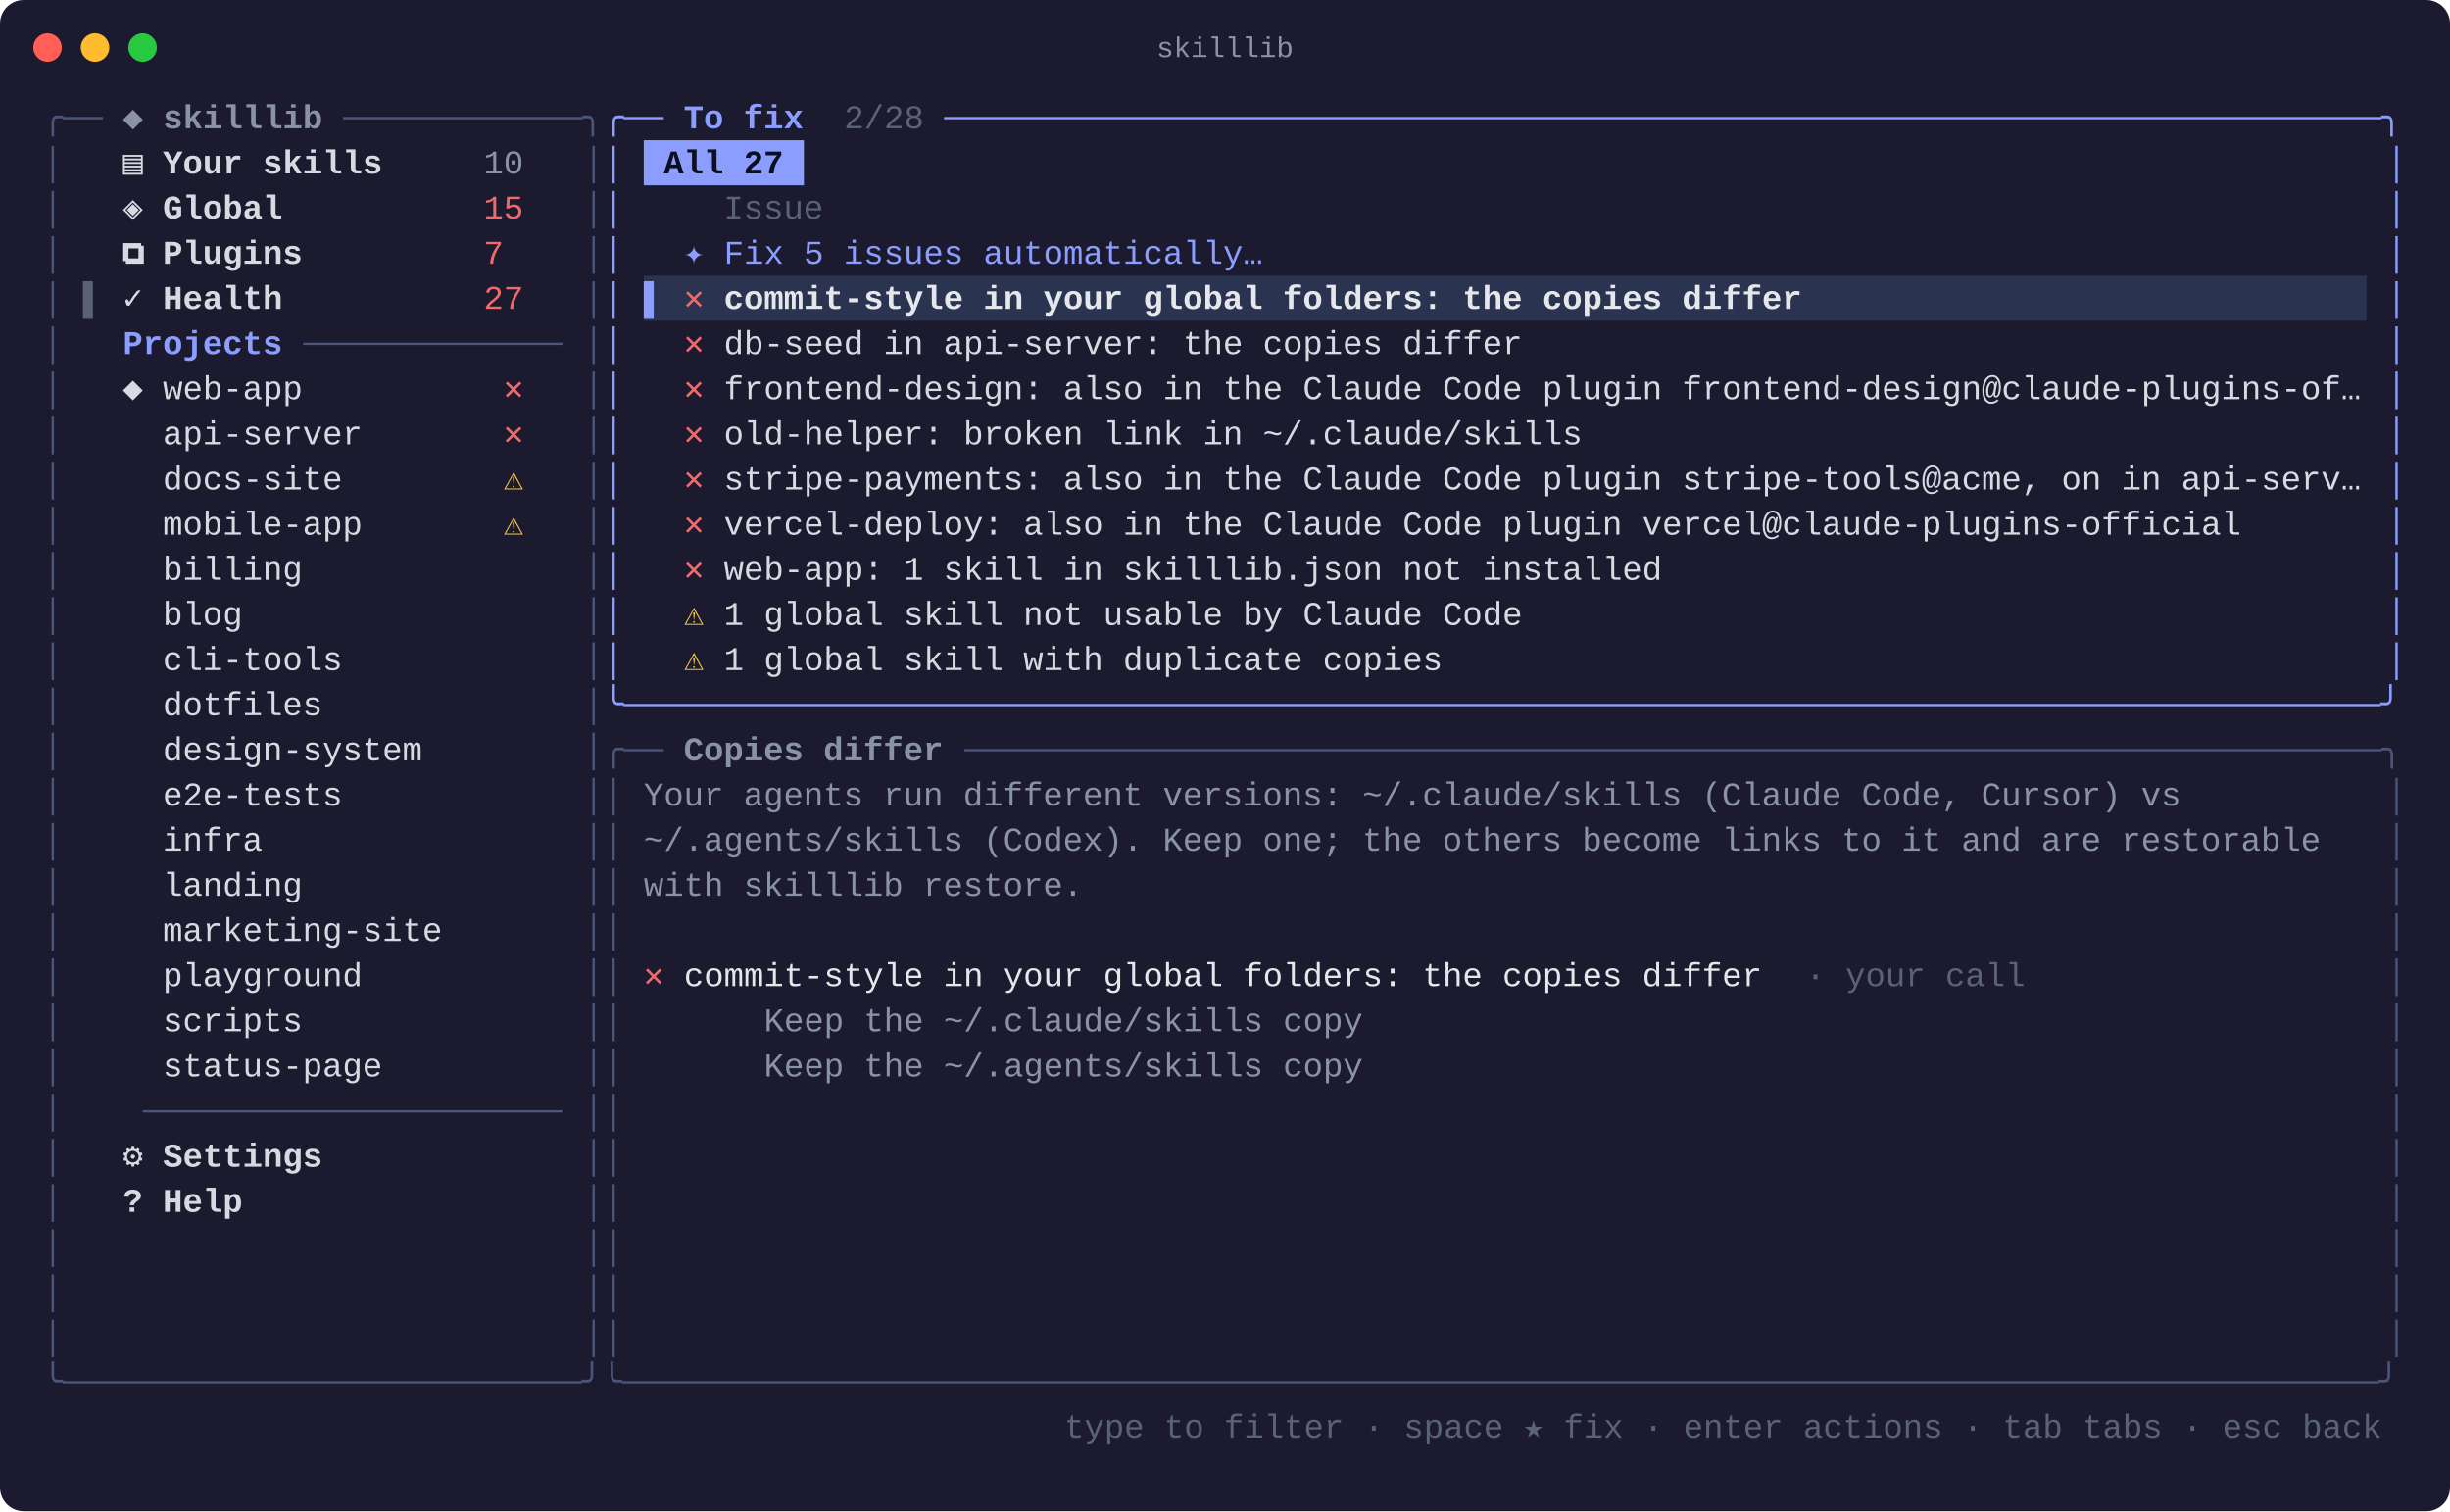
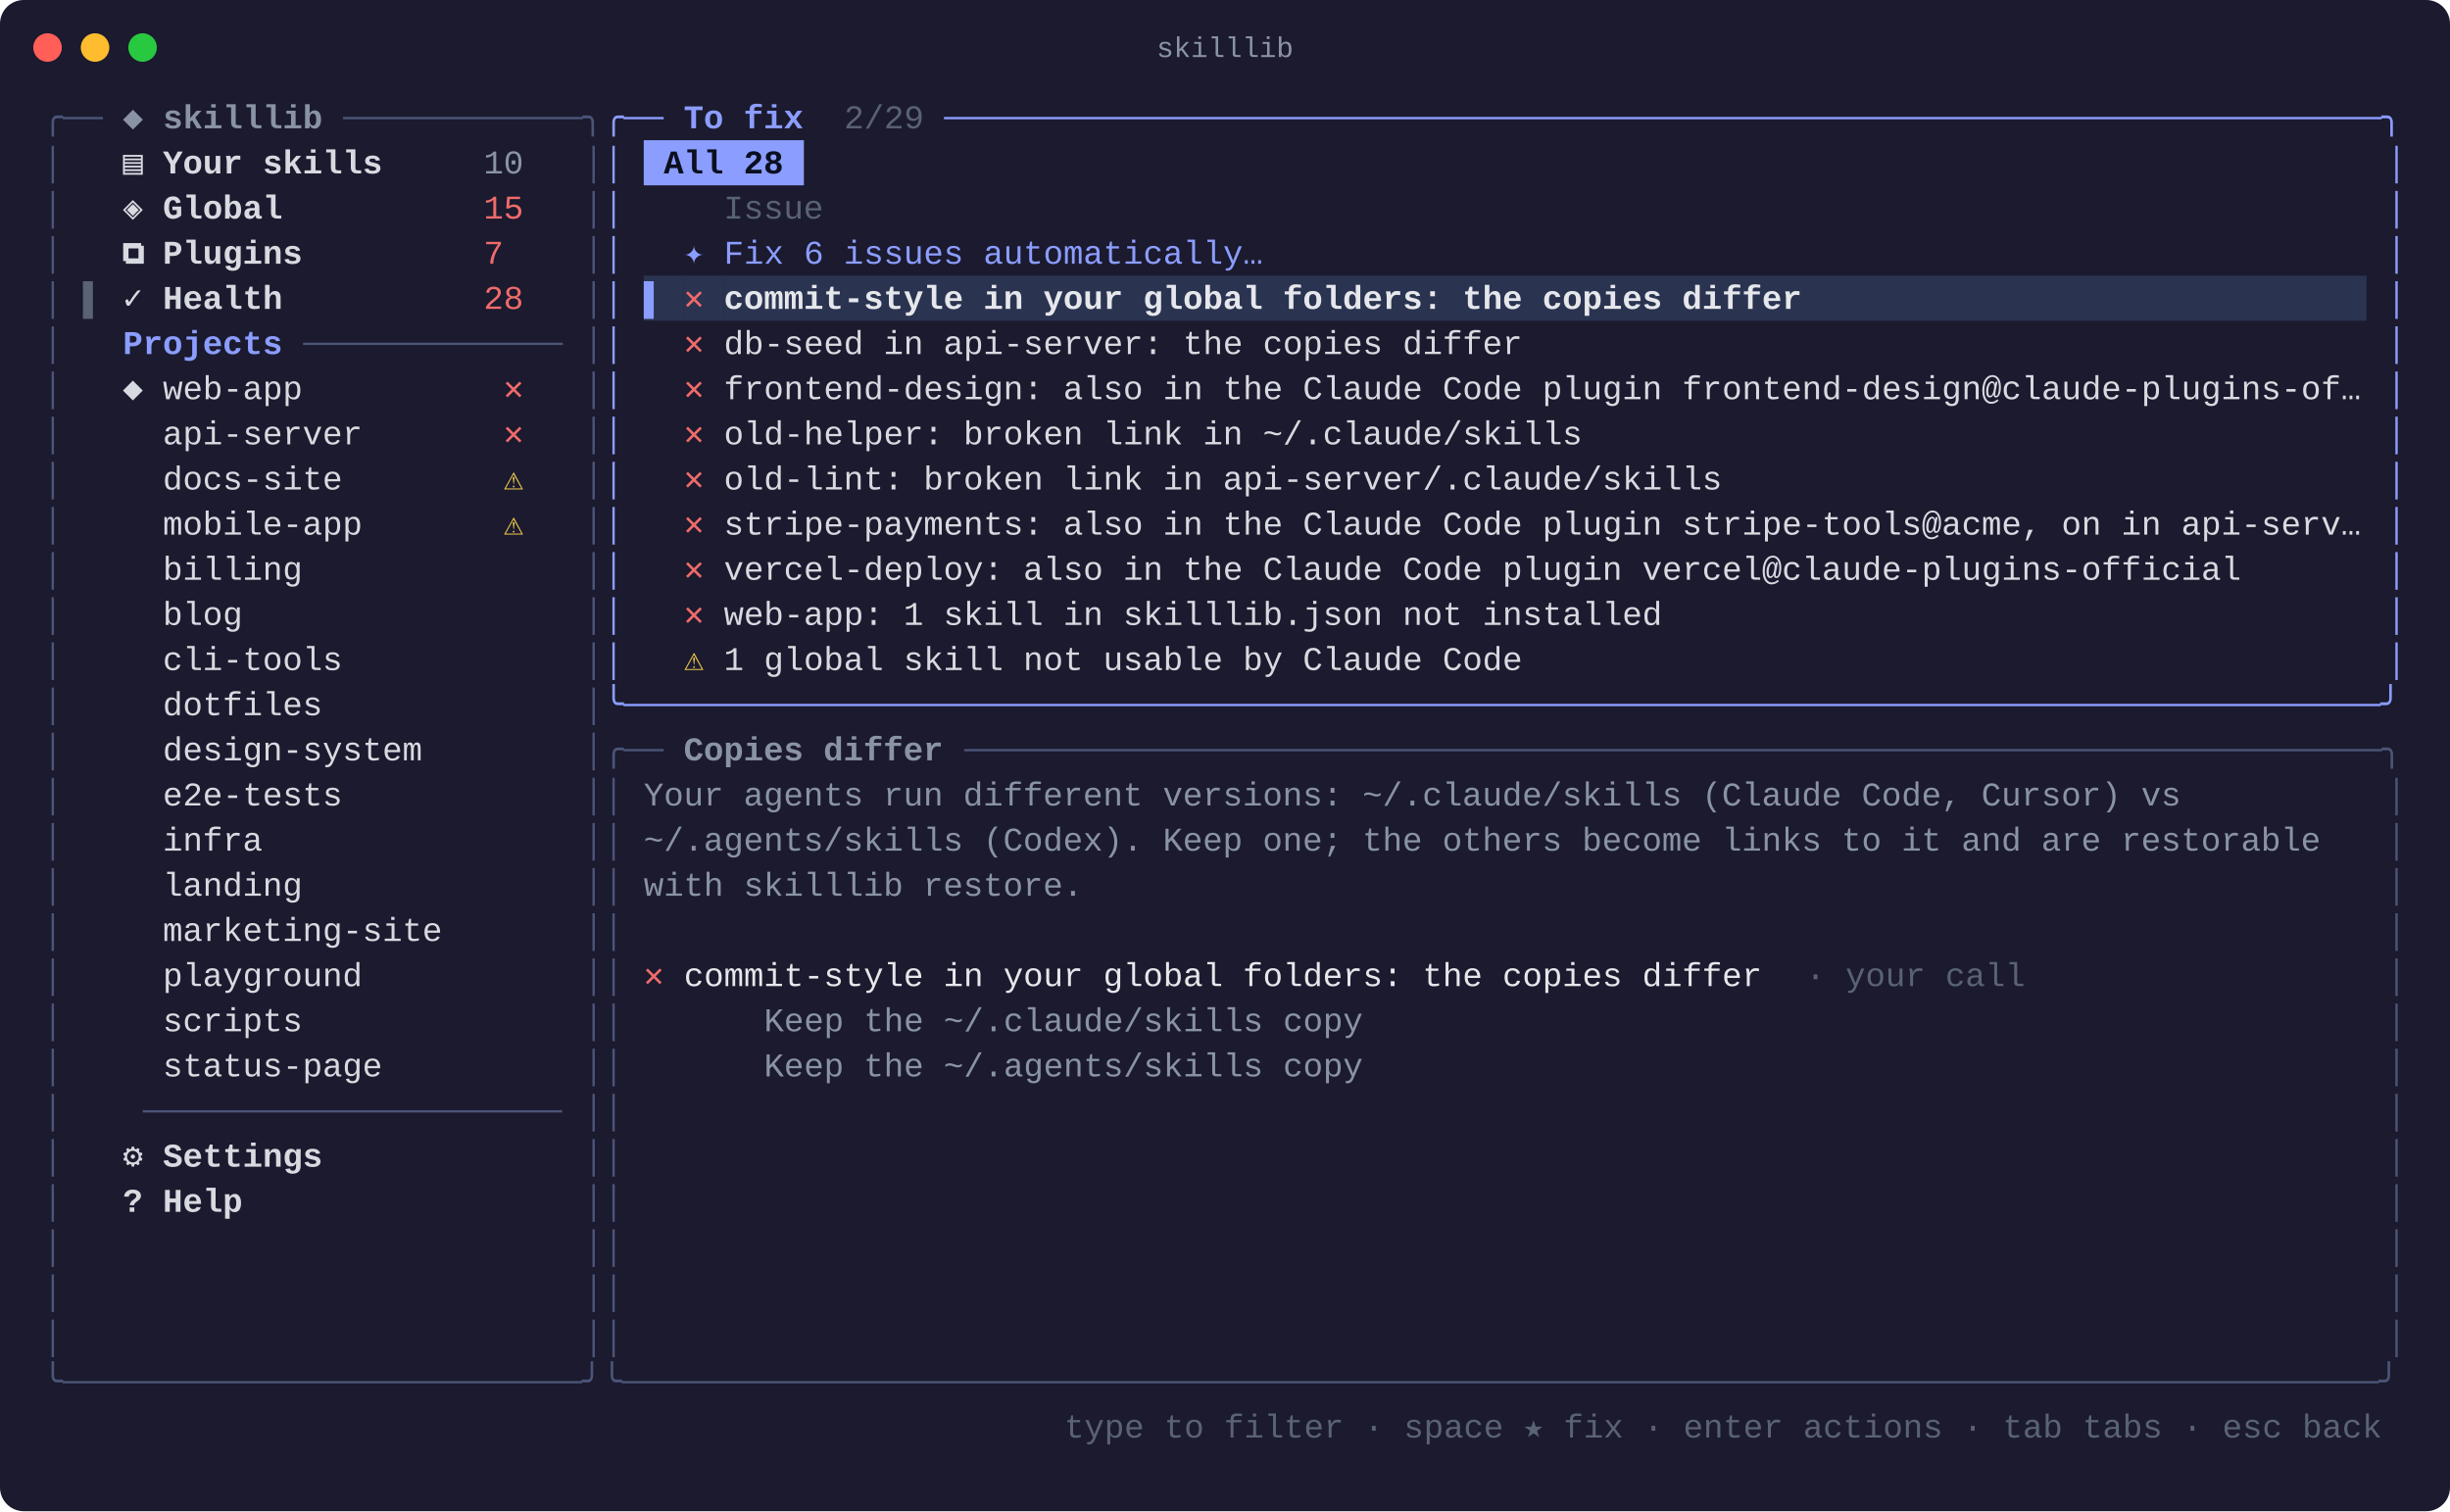
<svg xmlns="http://www.w3.org/2000/svg" width="1031" height="636" viewBox="0 0 1031 636" font-family="SFMono-Regular, Menlo, Consolas, 'Liberation Mono', monospace" font-size="14">
  <rect width="1031" height="636" rx="10" fill="#1b1a2e" />
  <circle cx="20" cy="20" r="6" fill="#ff5f57" />
  <circle cx="40" cy="20" r="6" fill="#febc2e" />
  <circle cx="60" cy="20" r="6" fill="#28c840" />
  <text x="515.5" y="24" fill="#8a93a6" font-size="12" text-anchor="middle">skilllib</text>
  <text x="18.0" y="54.0" fill="#4b5578" xml:space="preserve" textLength="25.3" lengthAdjust="spacingAndGlyphs">╭──</text>
  <text x="43.3" y="54.0" fill="#8a93a6" font-weight="bold" xml:space="preserve" textLength="101.2" lengthAdjust="spacingAndGlyphs"> ◆ skilllib </text>
  <text x="144.4" y="54.0" fill="#4b5578" xml:space="preserve" textLength="109.6" lengthAdjust="spacingAndGlyphs">────────────╮</text>
  <text x="254.0" y="54.0" fill="#8b9dff" xml:space="preserve" textLength="25.3" lengthAdjust="spacingAndGlyphs">╭──</text>
  <text x="279.3" y="54.0" fill="#8b9dff" font-weight="bold" xml:space="preserve" textLength="67.4" lengthAdjust="spacingAndGlyphs"> To fix </text>
-   <text x="346.8" y="54.0" fill="#5a6275" xml:space="preserve" textLength="50.6" lengthAdjust="spacingAndGlyphs"> 2/28 </text>
+   <text x="346.8" y="54.0" fill="#5a6275" xml:space="preserve" textLength="50.6" lengthAdjust="spacingAndGlyphs"> 2/29 </text>
  <text x="397.3" y="54.0" fill="#8b9dff" xml:space="preserve" textLength="615.4" lengthAdjust="spacingAndGlyphs">────────────────────────────────────────────────────────────────────────╮</text>
  <text x="18.0" y="73.0" fill="#4b5578" xml:space="preserve" textLength="8.4" lengthAdjust="spacingAndGlyphs">│</text>
  <text x="51.7" y="73.0" fill="#d7dae0" font-weight="bold" xml:space="preserve" textLength="151.7" lengthAdjust="spacingAndGlyphs">▤ Your skills     </text>
  <text x="203.5" y="73.0" fill="#8a93a6" xml:space="preserve" textLength="33.7" lengthAdjust="spacingAndGlyphs">10  </text>
  <text x="245.6" y="73.0" fill="#4b5578" xml:space="preserve" textLength="8.4" lengthAdjust="spacingAndGlyphs">│</text>
  <text x="254.0" y="73.0" fill="#8b9dff" xml:space="preserve" textLength="8.4" lengthAdjust="spacingAndGlyphs">│</text>
  <rect x="270.9" y="59.0" width="67.4" height="19" fill="#8b9dff" />
-   <text x="270.9" y="73.0" fill="#0b1020" font-weight="bold" xml:space="preserve" textLength="67.4" lengthAdjust="spacingAndGlyphs"> All 27 </text>
+   <text x="270.9" y="73.0" fill="#0b1020" font-weight="bold" xml:space="preserve" textLength="67.4" lengthAdjust="spacingAndGlyphs"> All 28 </text>
  <text x="1004.3" y="73.0" fill="#8b9dff" xml:space="preserve" textLength="8.4" lengthAdjust="spacingAndGlyphs">│</text>
  <text x="18.0" y="92.0" fill="#4b5578" xml:space="preserve" textLength="8.4" lengthAdjust="spacingAndGlyphs">│</text>
  <text x="51.7" y="92.0" fill="#d7dae0" font-weight="bold" xml:space="preserve" textLength="151.7" lengthAdjust="spacingAndGlyphs">◈ Global          </text>
  <text x="203.5" y="92.0" fill="#ef6b6b" xml:space="preserve" textLength="33.7" lengthAdjust="spacingAndGlyphs">15  </text>
  <text x="245.6" y="92.0" fill="#4b5578" xml:space="preserve" textLength="8.4" lengthAdjust="spacingAndGlyphs">│</text>
  <text x="254.0" y="92.0" fill="#8b9dff" xml:space="preserve" textLength="8.4" lengthAdjust="spacingAndGlyphs">│</text>
  <text x="270.9" y="92.0" fill="#5a6275" xml:space="preserve" textLength="725.0" lengthAdjust="spacingAndGlyphs">    Issue                                                                             </text>
  <text x="1004.3" y="92.0" fill="#8b9dff" xml:space="preserve" textLength="8.4" lengthAdjust="spacingAndGlyphs">│</text>
  <text x="18.0" y="111.0" fill="#4b5578" xml:space="preserve" textLength="8.4" lengthAdjust="spacingAndGlyphs">│</text>
  <text x="51.7" y="111.0" fill="#d7dae0" font-weight="bold" xml:space="preserve" textLength="151.7" lengthAdjust="spacingAndGlyphs">⧉ Plugins         </text>
  <text x="203.5" y="111.0" fill="#ef6b6b" xml:space="preserve" textLength="33.7" lengthAdjust="spacingAndGlyphs">7   </text>
  <text x="245.6" y="111.0" fill="#4b5578" xml:space="preserve" textLength="8.4" lengthAdjust="spacingAndGlyphs">│</text>
  <text x="254.0" y="111.0" fill="#8b9dff" xml:space="preserve" textLength="8.4" lengthAdjust="spacingAndGlyphs">│</text>
-   <text x="287.8" y="111.0" fill="#8b9dff" xml:space="preserve" textLength="708.1" lengthAdjust="spacingAndGlyphs">✦ Fix 5 issues automatically…                                                       </text>
+   <text x="287.8" y="111.0" fill="#8b9dff" xml:space="preserve" textLength="708.1" lengthAdjust="spacingAndGlyphs">✦ Fix 6 issues automatically…                                                       </text>
  <text x="1004.3" y="111.0" fill="#8b9dff" xml:space="preserve" textLength="8.4" lengthAdjust="spacingAndGlyphs">│</text>
  <text x="18.0" y="130.0" fill="#4b5578" xml:space="preserve" textLength="8.4" lengthAdjust="spacingAndGlyphs">│</text>
  <text x="34.9" y="130.0" fill="#5a6275" xml:space="preserve" textLength="16.9" lengthAdjust="spacingAndGlyphs">▌ </text>
  <text x="51.7" y="130.0" fill="#d7dae0" font-weight="bold" xml:space="preserve" textLength="151.7" lengthAdjust="spacingAndGlyphs">✓ Health          </text>
-   <text x="203.5" y="130.0" fill="#ef6b6b" xml:space="preserve" textLength="33.7" lengthAdjust="spacingAndGlyphs">27  </text>
+   <text x="203.5" y="130.0" fill="#ef6b6b" xml:space="preserve" textLength="33.7" lengthAdjust="spacingAndGlyphs">28  </text>
  <text x="245.6" y="130.0" fill="#4b5578" xml:space="preserve" textLength="8.4" lengthAdjust="spacingAndGlyphs">│</text>
  <text x="254.0" y="130.0" fill="#8b9dff" xml:space="preserve" textLength="8.4" lengthAdjust="spacingAndGlyphs">│</text>
  <rect x="270.9" y="116.0" width="16.9" height="19" fill="#2a3350" />
  <text x="270.9" y="130.0" fill="#8b9dff" xml:space="preserve" textLength="16.9" lengthAdjust="spacingAndGlyphs">▌ </text>
  <rect x="287.8" y="116.0" width="16.9" height="19" fill="#2a3350" />
  <text x="287.8" y="130.0" fill="#ef6b6b" xml:space="preserve" textLength="16.9" lengthAdjust="spacingAndGlyphs">✕ </text>
  <rect x="304.6" y="116.0" width="691.3" height="19" fill="#2a3350" />
  <text x="304.6" y="130.0" fill="#e5e7eb" font-weight="bold" xml:space="preserve" textLength="691.3" lengthAdjust="spacingAndGlyphs">commit-style in your global folders: the copies differ                            </text>
  <text x="1004.3" y="130.0" fill="#8b9dff" xml:space="preserve" textLength="8.4" lengthAdjust="spacingAndGlyphs">│</text>
  <text x="18.0" y="149.0" fill="#4b5578" xml:space="preserve" textLength="8.4" lengthAdjust="spacingAndGlyphs">│</text>
  <text x="34.9" y="149.0" fill="#8b9dff" font-weight="bold" xml:space="preserve" textLength="92.7" lengthAdjust="spacingAndGlyphs">  Projects </text>
  <text x="127.6" y="149.0" fill="#4b5578" xml:space="preserve" textLength="109.6" lengthAdjust="spacingAndGlyphs">─────────────</text>
  <text x="245.6" y="149.0" fill="#4b5578" xml:space="preserve" textLength="8.4" lengthAdjust="spacingAndGlyphs">│</text>
  <text x="254.0" y="149.0" fill="#8b9dff" xml:space="preserve" textLength="8.4" lengthAdjust="spacingAndGlyphs">│</text>
  <text x="287.8" y="149.0" fill="#ef6b6b" xml:space="preserve" textLength="16.9" lengthAdjust="spacingAndGlyphs">✕ </text>
  <text x="304.6" y="149.0" fill="#d7dae0" xml:space="preserve" textLength="699.7" lengthAdjust="spacingAndGlyphs">db-seed in api-server: the copies differ                                           </text>
  <text x="1004.3" y="149.0" fill="#8b9dff" xml:space="preserve" textLength="8.4" lengthAdjust="spacingAndGlyphs">│</text>
  <text x="18.0" y="168.0" fill="#4b5578" xml:space="preserve" textLength="8.4" lengthAdjust="spacingAndGlyphs">│</text>
  <text x="51.7" y="168.0" fill="#d7dae0" xml:space="preserve" textLength="160.2" lengthAdjust="spacingAndGlyphs">◆ web-app          </text>
  <text x="211.9" y="168.0" fill="#ef6b6b" xml:space="preserve" textLength="25.3" lengthAdjust="spacingAndGlyphs">✕  </text>
  <text x="245.6" y="168.0" fill="#4b5578" xml:space="preserve" textLength="8.4" lengthAdjust="spacingAndGlyphs">│</text>
  <text x="254.0" y="168.0" fill="#8b9dff" xml:space="preserve" textLength="8.4" lengthAdjust="spacingAndGlyphs">│</text>
  <text x="287.8" y="168.0" fill="#ef6b6b" xml:space="preserve" textLength="16.9" lengthAdjust="spacingAndGlyphs">✕ </text>
  <text x="304.6" y="168.0" fill="#d7dae0" xml:space="preserve" textLength="699.7" lengthAdjust="spacingAndGlyphs">frontend-design: also in the Claude Code plugin frontend-design@claude-plugins-of… </text>
  <text x="1004.3" y="168.0" fill="#8b9dff" xml:space="preserve" textLength="8.4" lengthAdjust="spacingAndGlyphs">│</text>
  <text x="18.0" y="187.0" fill="#4b5578" xml:space="preserve" textLength="8.4" lengthAdjust="spacingAndGlyphs">│</text>
  <text x="51.7" y="187.0" fill="#d7dae0" xml:space="preserve" textLength="160.2" lengthAdjust="spacingAndGlyphs">  api-server       </text>
  <text x="211.9" y="187.0" fill="#ef6b6b" xml:space="preserve" textLength="25.3" lengthAdjust="spacingAndGlyphs">✕  </text>
  <text x="245.6" y="187.0" fill="#4b5578" xml:space="preserve" textLength="8.4" lengthAdjust="spacingAndGlyphs">│</text>
  <text x="254.0" y="187.0" fill="#8b9dff" xml:space="preserve" textLength="8.4" lengthAdjust="spacingAndGlyphs">│</text>
  <text x="287.8" y="187.0" fill="#ef6b6b" xml:space="preserve" textLength="16.9" lengthAdjust="spacingAndGlyphs">✕ </text>
  <text x="304.6" y="187.0" fill="#d7dae0" xml:space="preserve" textLength="699.7" lengthAdjust="spacingAndGlyphs">old-helper: broken link in ~/.claude/skills                                        </text>
  <text x="1004.3" y="187.0" fill="#8b9dff" xml:space="preserve" textLength="8.4" lengthAdjust="spacingAndGlyphs">│</text>
  <text x="18.0" y="206.0" fill="#4b5578" xml:space="preserve" textLength="8.4" lengthAdjust="spacingAndGlyphs">│</text>
  <text x="51.7" y="206.0" fill="#d7dae0" xml:space="preserve" textLength="160.2" lengthAdjust="spacingAndGlyphs">  docs-site        </text>
  <text x="211.9" y="206.0" fill="#f2c94c" xml:space="preserve" textLength="25.3" lengthAdjust="spacingAndGlyphs">⚠  </text>
  <text x="245.6" y="206.0" fill="#4b5578" xml:space="preserve" textLength="8.4" lengthAdjust="spacingAndGlyphs">│</text>
  <text x="254.0" y="206.0" fill="#8b9dff" xml:space="preserve" textLength="8.4" lengthAdjust="spacingAndGlyphs">│</text>
  <text x="287.8" y="206.0" fill="#ef6b6b" xml:space="preserve" textLength="16.9" lengthAdjust="spacingAndGlyphs">✕ </text>
-   <text x="304.6" y="206.0" fill="#d7dae0" xml:space="preserve" textLength="699.7" lengthAdjust="spacingAndGlyphs">stripe-payments: also in the Claude Code plugin stripe-tools@acme, on in api-serv… </text>
+   <text x="304.6" y="206.0" fill="#d7dae0" xml:space="preserve" textLength="699.7" lengthAdjust="spacingAndGlyphs">old-lint: broken link in api-server/.claude/skills                                 </text>
  <text x="1004.3" y="206.0" fill="#8b9dff" xml:space="preserve" textLength="8.4" lengthAdjust="spacingAndGlyphs">│</text>
  <text x="18.0" y="225.0" fill="#4b5578" xml:space="preserve" textLength="8.4" lengthAdjust="spacingAndGlyphs">│</text>
  <text x="51.7" y="225.0" fill="#d7dae0" xml:space="preserve" textLength="160.2" lengthAdjust="spacingAndGlyphs">  mobile-app       </text>
  <text x="211.9" y="225.0" fill="#f2c94c" xml:space="preserve" textLength="25.3" lengthAdjust="spacingAndGlyphs">⚠  </text>
  <text x="245.6" y="225.0" fill="#4b5578" xml:space="preserve" textLength="8.4" lengthAdjust="spacingAndGlyphs">│</text>
  <text x="254.0" y="225.0" fill="#8b9dff" xml:space="preserve" textLength="8.4" lengthAdjust="spacingAndGlyphs">│</text>
  <text x="287.8" y="225.0" fill="#ef6b6b" xml:space="preserve" textLength="16.9" lengthAdjust="spacingAndGlyphs">✕ </text>
-   <text x="304.6" y="225.0" fill="#d7dae0" xml:space="preserve" textLength="699.7" lengthAdjust="spacingAndGlyphs">vercel-deploy: also in the Claude Code plugin vercel@claude-plugins-official       </text>
+   <text x="304.6" y="225.0" fill="#d7dae0" xml:space="preserve" textLength="699.7" lengthAdjust="spacingAndGlyphs">stripe-payments: also in the Claude Code plugin stripe-tools@acme, on in api-serv… </text>
  <text x="1004.3" y="225.0" fill="#8b9dff" xml:space="preserve" textLength="8.4" lengthAdjust="spacingAndGlyphs">│</text>
  <text x="18.0" y="244.0" fill="#4b5578" xml:space="preserve" textLength="8.4" lengthAdjust="spacingAndGlyphs">│</text>
  <text x="51.7" y="244.0" fill="#d7dae0" xml:space="preserve" textLength="193.9" lengthAdjust="spacingAndGlyphs">  billing              </text>
  <text x="245.6" y="244.0" fill="#4b5578" xml:space="preserve" textLength="8.4" lengthAdjust="spacingAndGlyphs">│</text>
  <text x="254.0" y="244.0" fill="#8b9dff" xml:space="preserve" textLength="8.4" lengthAdjust="spacingAndGlyphs">│</text>
  <text x="287.8" y="244.0" fill="#ef6b6b" xml:space="preserve" textLength="16.9" lengthAdjust="spacingAndGlyphs">✕ </text>
-   <text x="304.6" y="244.0" fill="#d7dae0" xml:space="preserve" textLength="699.7" lengthAdjust="spacingAndGlyphs">web-app: 1 skill in skilllib.json not installed                                    </text>
+   <text x="304.6" y="244.0" fill="#d7dae0" xml:space="preserve" textLength="699.7" lengthAdjust="spacingAndGlyphs">vercel-deploy: also in the Claude Code plugin vercel@claude-plugins-official       </text>
  <text x="1004.3" y="244.0" fill="#8b9dff" xml:space="preserve" textLength="8.4" lengthAdjust="spacingAndGlyphs">│</text>
  <text x="18.0" y="263.0" fill="#4b5578" xml:space="preserve" textLength="8.4" lengthAdjust="spacingAndGlyphs">│</text>
  <text x="51.7" y="263.0" fill="#d7dae0" xml:space="preserve" textLength="193.9" lengthAdjust="spacingAndGlyphs">  blog                 </text>
  <text x="245.6" y="263.0" fill="#4b5578" xml:space="preserve" textLength="8.4" lengthAdjust="spacingAndGlyphs">│</text>
  <text x="254.0" y="263.0" fill="#8b9dff" xml:space="preserve" textLength="8.4" lengthAdjust="spacingAndGlyphs">│</text>
-   <text x="287.8" y="263.0" fill="#f2c94c" xml:space="preserve" textLength="16.9" lengthAdjust="spacingAndGlyphs">⚠ </text>
-   <text x="304.6" y="263.0" fill="#d7dae0" xml:space="preserve" textLength="699.7" lengthAdjust="spacingAndGlyphs">1 global skill not usable by Claude Code                                           </text>
+   <text x="287.8" y="263.0" fill="#ef6b6b" xml:space="preserve" textLength="16.9" lengthAdjust="spacingAndGlyphs">✕ </text>
+   <text x="304.6" y="263.0" fill="#d7dae0" xml:space="preserve" textLength="699.7" lengthAdjust="spacingAndGlyphs">web-app: 1 skill in skilllib.json not installed                                    </text>
  <text x="1004.3" y="263.0" fill="#8b9dff" xml:space="preserve" textLength="8.4" lengthAdjust="spacingAndGlyphs">│</text>
  <text x="18.0" y="282.0" fill="#4b5578" xml:space="preserve" textLength="8.4" lengthAdjust="spacingAndGlyphs">│</text>
  <text x="51.7" y="282.0" fill="#d7dae0" xml:space="preserve" textLength="193.9" lengthAdjust="spacingAndGlyphs">  cli-tools            </text>
  <text x="245.6" y="282.0" fill="#4b5578" xml:space="preserve" textLength="8.4" lengthAdjust="spacingAndGlyphs">│</text>
  <text x="254.0" y="282.0" fill="#8b9dff" xml:space="preserve" textLength="8.4" lengthAdjust="spacingAndGlyphs">│</text>
  <text x="287.8" y="282.0" fill="#f2c94c" xml:space="preserve" textLength="16.9" lengthAdjust="spacingAndGlyphs">⚠ </text>
-   <text x="304.6" y="282.0" fill="#d7dae0" xml:space="preserve" textLength="699.7" lengthAdjust="spacingAndGlyphs">1 global skill with duplicate copies                                               </text>
+   <text x="304.6" y="282.0" fill="#d7dae0" xml:space="preserve" textLength="699.7" lengthAdjust="spacingAndGlyphs">1 global skill not usable by Claude Code                                           </text>
  <text x="1004.3" y="282.0" fill="#8b9dff" xml:space="preserve" textLength="8.4" lengthAdjust="spacingAndGlyphs">│</text>
  <text x="18.0" y="301.0" fill="#4b5578" xml:space="preserve" textLength="8.4" lengthAdjust="spacingAndGlyphs">│</text>
  <text x="51.7" y="301.0" fill="#d7dae0" xml:space="preserve" textLength="193.9" lengthAdjust="spacingAndGlyphs">  dotfiles             </text>
  <text x="245.6" y="301.0" fill="#4b5578" xml:space="preserve" textLength="8.4" lengthAdjust="spacingAndGlyphs">│</text>
  <text x="254.0" y="301.0" fill="#8b9dff" xml:space="preserve" textLength="758.7" lengthAdjust="spacingAndGlyphs">╰────────────────────────────────────────────────────────────────────────────────────────╯</text>
  <text x="18.0" y="320.0" fill="#4b5578" xml:space="preserve" textLength="8.4" lengthAdjust="spacingAndGlyphs">│</text>
  <text x="51.7" y="320.0" fill="#d7dae0" xml:space="preserve" textLength="193.9" lengthAdjust="spacingAndGlyphs">  design-system        </text>
  <text x="245.6" y="320.0" fill="#4b5578" xml:space="preserve" textLength="33.7" lengthAdjust="spacingAndGlyphs">│╭──</text>
  <text x="279.3" y="320.0" fill="#8a93a6" font-weight="bold" xml:space="preserve" textLength="126.4" lengthAdjust="spacingAndGlyphs"> Copies differ </text>
  <text x="405.8" y="320.0" fill="#4b5578" xml:space="preserve" textLength="607.0" lengthAdjust="spacingAndGlyphs">───────────────────────────────────────────────────────────────────────╮</text>
  <text x="18.0" y="339.0" fill="#4b5578" xml:space="preserve" textLength="8.4" lengthAdjust="spacingAndGlyphs">│</text>
  <text x="51.7" y="339.0" fill="#d7dae0" xml:space="preserve" textLength="193.9" lengthAdjust="spacingAndGlyphs">  e2e-tests            </text>
  <text x="245.6" y="339.0" fill="#4b5578" xml:space="preserve" textLength="16.9" lengthAdjust="spacingAndGlyphs">││</text>
  <text x="270.9" y="339.0" fill="#8a93a6" xml:space="preserve" textLength="649.1" lengthAdjust="spacingAndGlyphs">Your agents run different versions: ~/.claude/skills (Claude Code, Cursor) vs</text>
  <text x="1004.3" y="339.0" fill="#4b5578" xml:space="preserve" textLength="8.4" lengthAdjust="spacingAndGlyphs">│</text>
  <text x="18.0" y="358.0" fill="#4b5578" xml:space="preserve" textLength="8.4" lengthAdjust="spacingAndGlyphs">│</text>
  <text x="51.7" y="358.0" fill="#d7dae0" xml:space="preserve" textLength="193.9" lengthAdjust="spacingAndGlyphs">  infra                </text>
  <text x="245.6" y="358.0" fill="#4b5578" xml:space="preserve" textLength="16.9" lengthAdjust="spacingAndGlyphs">││</text>
  <text x="270.9" y="358.0" fill="#8a93a6" xml:space="preserve" textLength="708.1" lengthAdjust="spacingAndGlyphs">~/.agents/skills (Codex). Keep one; the others become links to it and are restorable</text>
  <text x="1004.3" y="358.0" fill="#4b5578" xml:space="preserve" textLength="8.4" lengthAdjust="spacingAndGlyphs">│</text>
  <text x="18.0" y="377.0" fill="#4b5578" xml:space="preserve" textLength="8.4" lengthAdjust="spacingAndGlyphs">│</text>
  <text x="51.7" y="377.0" fill="#d7dae0" xml:space="preserve" textLength="193.9" lengthAdjust="spacingAndGlyphs">  landing              </text>
  <text x="245.6" y="377.0" fill="#4b5578" xml:space="preserve" textLength="16.9" lengthAdjust="spacingAndGlyphs">││</text>
  <text x="270.9" y="377.0" fill="#8a93a6" xml:space="preserve" textLength="185.5" lengthAdjust="spacingAndGlyphs">with skilllib restore.</text>
  <text x="1004.3" y="377.0" fill="#4b5578" xml:space="preserve" textLength="8.4" lengthAdjust="spacingAndGlyphs">│</text>
  <text x="18.0" y="396.0" fill="#4b5578" xml:space="preserve" textLength="8.4" lengthAdjust="spacingAndGlyphs">│</text>
  <text x="51.7" y="396.0" fill="#d7dae0" xml:space="preserve" textLength="193.9" lengthAdjust="spacingAndGlyphs">  marketing-site       </text>
  <text x="245.6" y="396.0" fill="#4b5578" xml:space="preserve" textLength="16.9" lengthAdjust="spacingAndGlyphs">││</text>
  <text x="1004.3" y="396.0" fill="#4b5578" xml:space="preserve" textLength="8.4" lengthAdjust="spacingAndGlyphs">│</text>
  <text x="18.0" y="415.0" fill="#4b5578" xml:space="preserve" textLength="8.4" lengthAdjust="spacingAndGlyphs">│</text>
  <text x="51.7" y="415.0" fill="#d7dae0" xml:space="preserve" textLength="193.9" lengthAdjust="spacingAndGlyphs">  playground           </text>
  <text x="245.6" y="415.0" fill="#4b5578" xml:space="preserve" textLength="16.9" lengthAdjust="spacingAndGlyphs">││</text>
  <text x="270.9" y="415.0" fill="#ef6b6b" xml:space="preserve" textLength="16.9" lengthAdjust="spacingAndGlyphs">✕ </text>
  <text x="287.8" y="415.0" fill="#e5e7eb" xml:space="preserve" textLength="455.2" lengthAdjust="spacingAndGlyphs">commit-style in your global folders: the copies differ</text>
  <text x="743.0" y="415.0" fill="#5a6275" xml:space="preserve" textLength="109.6" lengthAdjust="spacingAndGlyphs">  · your call</text>
  <text x="1004.3" y="415.0" fill="#4b5578" xml:space="preserve" textLength="8.4" lengthAdjust="spacingAndGlyphs">│</text>
  <text x="18.0" y="434.0" fill="#4b5578" xml:space="preserve" textLength="8.4" lengthAdjust="spacingAndGlyphs">│</text>
  <text x="51.7" y="434.0" fill="#d7dae0" xml:space="preserve" textLength="193.9" lengthAdjust="spacingAndGlyphs">  scripts              </text>
  <text x="245.6" y="434.0" fill="#4b5578" xml:space="preserve" textLength="16.9" lengthAdjust="spacingAndGlyphs">││</text>
  <text x="321.5" y="434.0" fill="#8a93a6" xml:space="preserve" textLength="252.9" lengthAdjust="spacingAndGlyphs">Keep the ~/.claude/skills copy</text>
  <text x="1004.3" y="434.0" fill="#4b5578" xml:space="preserve" textLength="8.4" lengthAdjust="spacingAndGlyphs">│</text>
  <text x="18.0" y="453.0" fill="#4b5578" xml:space="preserve" textLength="8.4" lengthAdjust="spacingAndGlyphs">│</text>
  <text x="51.7" y="453.0" fill="#d7dae0" xml:space="preserve" textLength="193.9" lengthAdjust="spacingAndGlyphs">  status-page          </text>
  <text x="245.6" y="453.0" fill="#4b5578" xml:space="preserve" textLength="16.9" lengthAdjust="spacingAndGlyphs">││</text>
  <text x="321.5" y="453.0" fill="#8a93a6" xml:space="preserve" textLength="252.9" lengthAdjust="spacingAndGlyphs">Keep the ~/.agents/skills copy</text>
  <text x="1004.3" y="453.0" fill="#4b5578" xml:space="preserve" textLength="8.4" lengthAdjust="spacingAndGlyphs">│</text>
  <text x="18.0" y="472.0" fill="#4b5578" xml:space="preserve" textLength="8.4" lengthAdjust="spacingAndGlyphs">│</text>
  <text x="60.1" y="472.0" fill="#4b5578" xml:space="preserve" textLength="177.0" lengthAdjust="spacingAndGlyphs">─────────────────────</text>
  <text x="245.6" y="472.0" fill="#4b5578" xml:space="preserve" textLength="16.9" lengthAdjust="spacingAndGlyphs">││</text>
  <text x="1004.3" y="472.0" fill="#4b5578" xml:space="preserve" textLength="8.4" lengthAdjust="spacingAndGlyphs">│</text>
  <text x="18.0" y="491.0" fill="#4b5578" xml:space="preserve" textLength="8.4" lengthAdjust="spacingAndGlyphs">│</text>
  <text x="51.7" y="491.0" fill="#d7dae0" font-weight="bold" xml:space="preserve" textLength="185.5" lengthAdjust="spacingAndGlyphs">⚙ Settings            </text>
  <text x="245.6" y="491.0" fill="#4b5578" xml:space="preserve" textLength="16.9" lengthAdjust="spacingAndGlyphs">││</text>
  <text x="1004.3" y="491.0" fill="#4b5578" xml:space="preserve" textLength="8.4" lengthAdjust="spacingAndGlyphs">│</text>
  <text x="18.0" y="510.0" fill="#4b5578" xml:space="preserve" textLength="8.4" lengthAdjust="spacingAndGlyphs">│</text>
  <text x="51.7" y="510.0" fill="#d7dae0" font-weight="bold" xml:space="preserve" textLength="185.5" lengthAdjust="spacingAndGlyphs">? Help                </text>
  <text x="245.6" y="510.0" fill="#4b5578" xml:space="preserve" textLength="16.9" lengthAdjust="spacingAndGlyphs">││</text>
  <text x="1004.3" y="510.0" fill="#4b5578" xml:space="preserve" textLength="8.4" lengthAdjust="spacingAndGlyphs">│</text>
  <text x="18.0" y="529.0" fill="#4b5578" xml:space="preserve" textLength="8.4" lengthAdjust="spacingAndGlyphs">│</text>
  <text x="245.6" y="529.0" fill="#4b5578" xml:space="preserve" textLength="16.9" lengthAdjust="spacingAndGlyphs">││</text>
  <text x="1004.3" y="529.0" fill="#4b5578" xml:space="preserve" textLength="8.4" lengthAdjust="spacingAndGlyphs">│</text>
  <text x="18.0" y="548.0" fill="#4b5578" xml:space="preserve" textLength="8.4" lengthAdjust="spacingAndGlyphs">│</text>
  <text x="245.6" y="548.0" fill="#4b5578" xml:space="preserve" textLength="16.9" lengthAdjust="spacingAndGlyphs">││</text>
  <text x="1004.3" y="548.0" fill="#4b5578" xml:space="preserve" textLength="8.4" lengthAdjust="spacingAndGlyphs">│</text>
  <text x="18.0" y="567.0" fill="#4b5578" xml:space="preserve" textLength="8.4" lengthAdjust="spacingAndGlyphs">│</text>
  <text x="245.6" y="567.0" fill="#4b5578" xml:space="preserve" textLength="16.9" lengthAdjust="spacingAndGlyphs">││</text>
  <text x="1004.3" y="567.0" fill="#4b5578" xml:space="preserve" textLength="8.4" lengthAdjust="spacingAndGlyphs">│</text>
  <text x="18.0" y="586.0" fill="#4b5578" xml:space="preserve" textLength="994.7" lengthAdjust="spacingAndGlyphs">╰──────────────────────────╯╰────────────────────────────────────────────────────────────────────────────────────────╯</text>
  <text x="447.9" y="605.0" fill="#5a6275" xml:space="preserve" textLength="564.8" lengthAdjust="spacingAndGlyphs">type to filter · space ★ fix · enter actions · tab tabs · esc back </text>
</svg>
